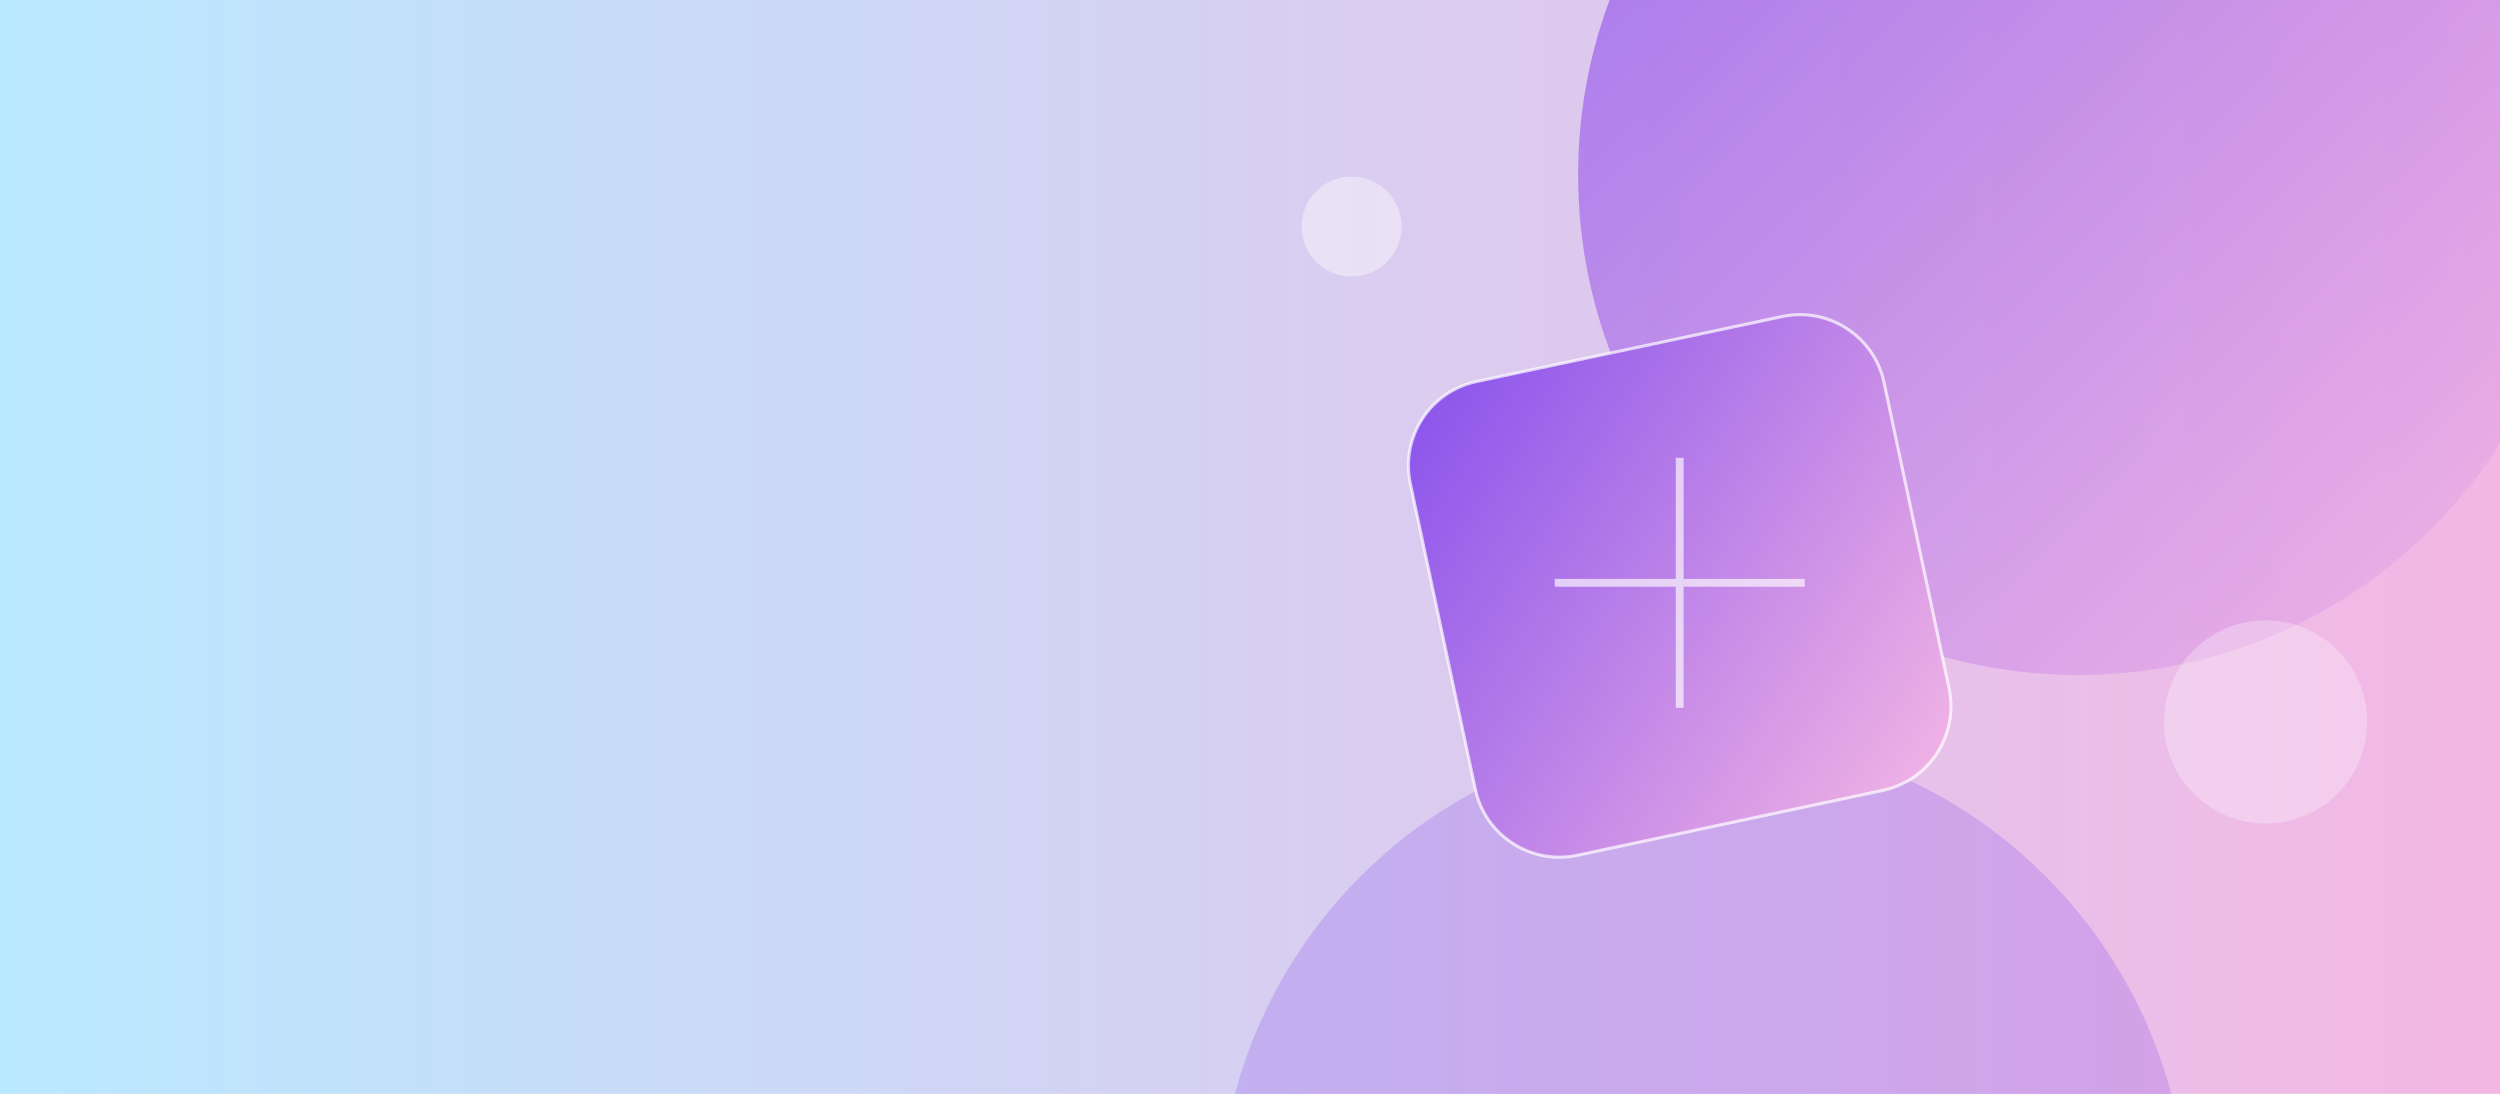
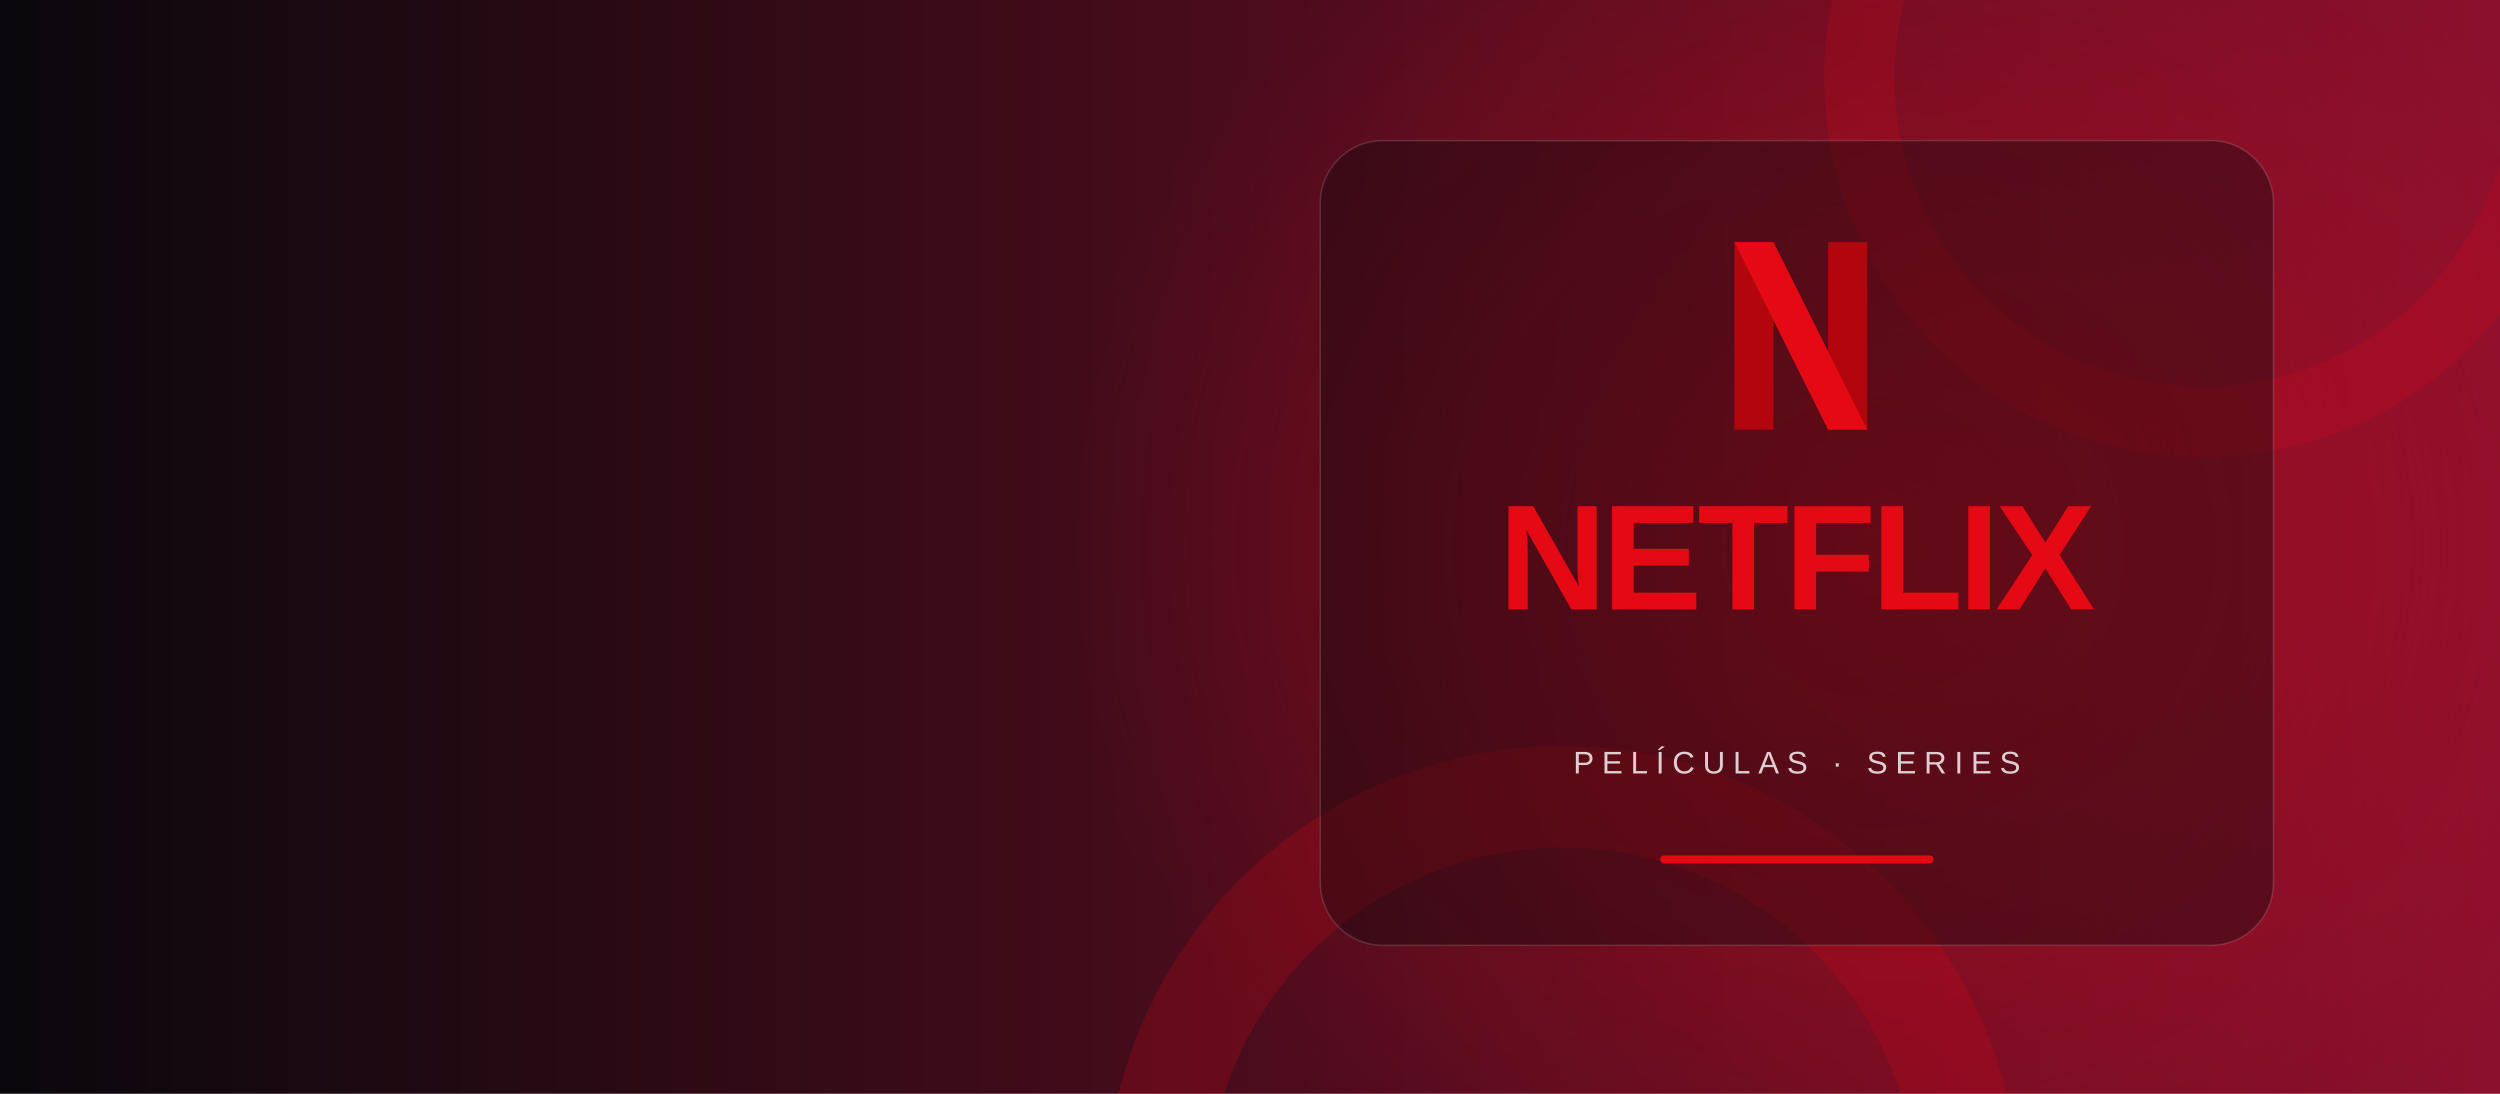
- <svg xmlns="http://www.w3.org/2000/svg" width="1600" height="700" viewBox="0 0 1600 700">
+ <svg xmlns="http://www.w3.org/2000/svg" width="1600" height="700" viewBox="0 0 1600 700" role="img" aria-label="Netflix">
  <defs>
-     <linearGradient id="bg">
-       <stop stop-color="#b9e9ff" />
-       <stop offset="1" stop-color="#f4b6e4" />
+     <linearGradient id="bg" x1="0" x2="1">
+       <stop stop-color="#09080c" />
+       <stop offset="1" stop-color="#8c102d" />
    </linearGradient>
-     <linearGradient id="orb" x2="1" y2="1">
-       <stop stop-color="#8851ec" />
-       <stop offset="1" stop-color="#f4b6e4" />
-     </linearGradient>
+     <radialGradient id="glow">
+       <stop stop-color="#e50914" stop-opacity=".4" />
+       <stop offset="1" stop-color="#e50914" stop-opacity="0" />
+     </radialGradient>
  </defs>
  <rect width="1600" height="700" fill="url(#bg)" />
-   <circle cx="1330" cy="112" r="320" fill="url(#orb)" opacity=".72" />
-   <circle cx="1090" cy="780" r="310" fill="#8851ec" opacity=".25" />
-   <rect x="920" y="220" width="310" height="310" rx="55" transform="rotate(-12 1075 375)" fill="url(#orb)" stroke="white" stroke-opacity=".7" stroke-width="2" />
-   <path d="M995 373h160m-80-80v160" stroke="white" stroke-width="5" opacity=".65" />
-   <circle cx="865" cy="145" r="32" fill="white" opacity=".4" />
-   <circle cx="1450" cy="462" r="65" fill="white" opacity=".28" />
+   <ellipse cx="1200" cy="350" rx="530" ry="480" fill="url(#glow)" />
+   <circle cx="1410" cy="50" r="220" fill="none" stroke="#e50914" stroke-opacity=".17" stroke-width="45" />
+   <circle cx="1000" cy="770" r="260" fill="none" stroke="#e50914" stroke-opacity=".2" stroke-width="65" />
+   <rect x="845" y="90" width="610" height="515" rx="40" fill="#09080c" fill-opacity=".38" stroke="white" stroke-opacity=".14" />
+   <path d="M1110 155v120h25V155zM1170 155v120h25V155z" fill="#b1060e" />
+   <path d="M1110 155h25l60 120h-25z" fill="#e50914" />
+   <text x="1150" y="390" text-anchor="middle" font-family="Arial,Helvetica,sans-serif" font-weight="800" font-size="96" letter-spacing="-3" fill="#e50914">NETFLIX</text>
+   <text x="1150" y="495" text-anchor="middle" font-family="Arial,Helvetica,sans-serif" font-size="20" letter-spacing="5" fill="white" opacity=".8">PELÍCULAS · SERIES</text>
+   <path d="M1065 550h170" stroke="#e50914" stroke-width="5" stroke-linecap="round" />
</svg>
